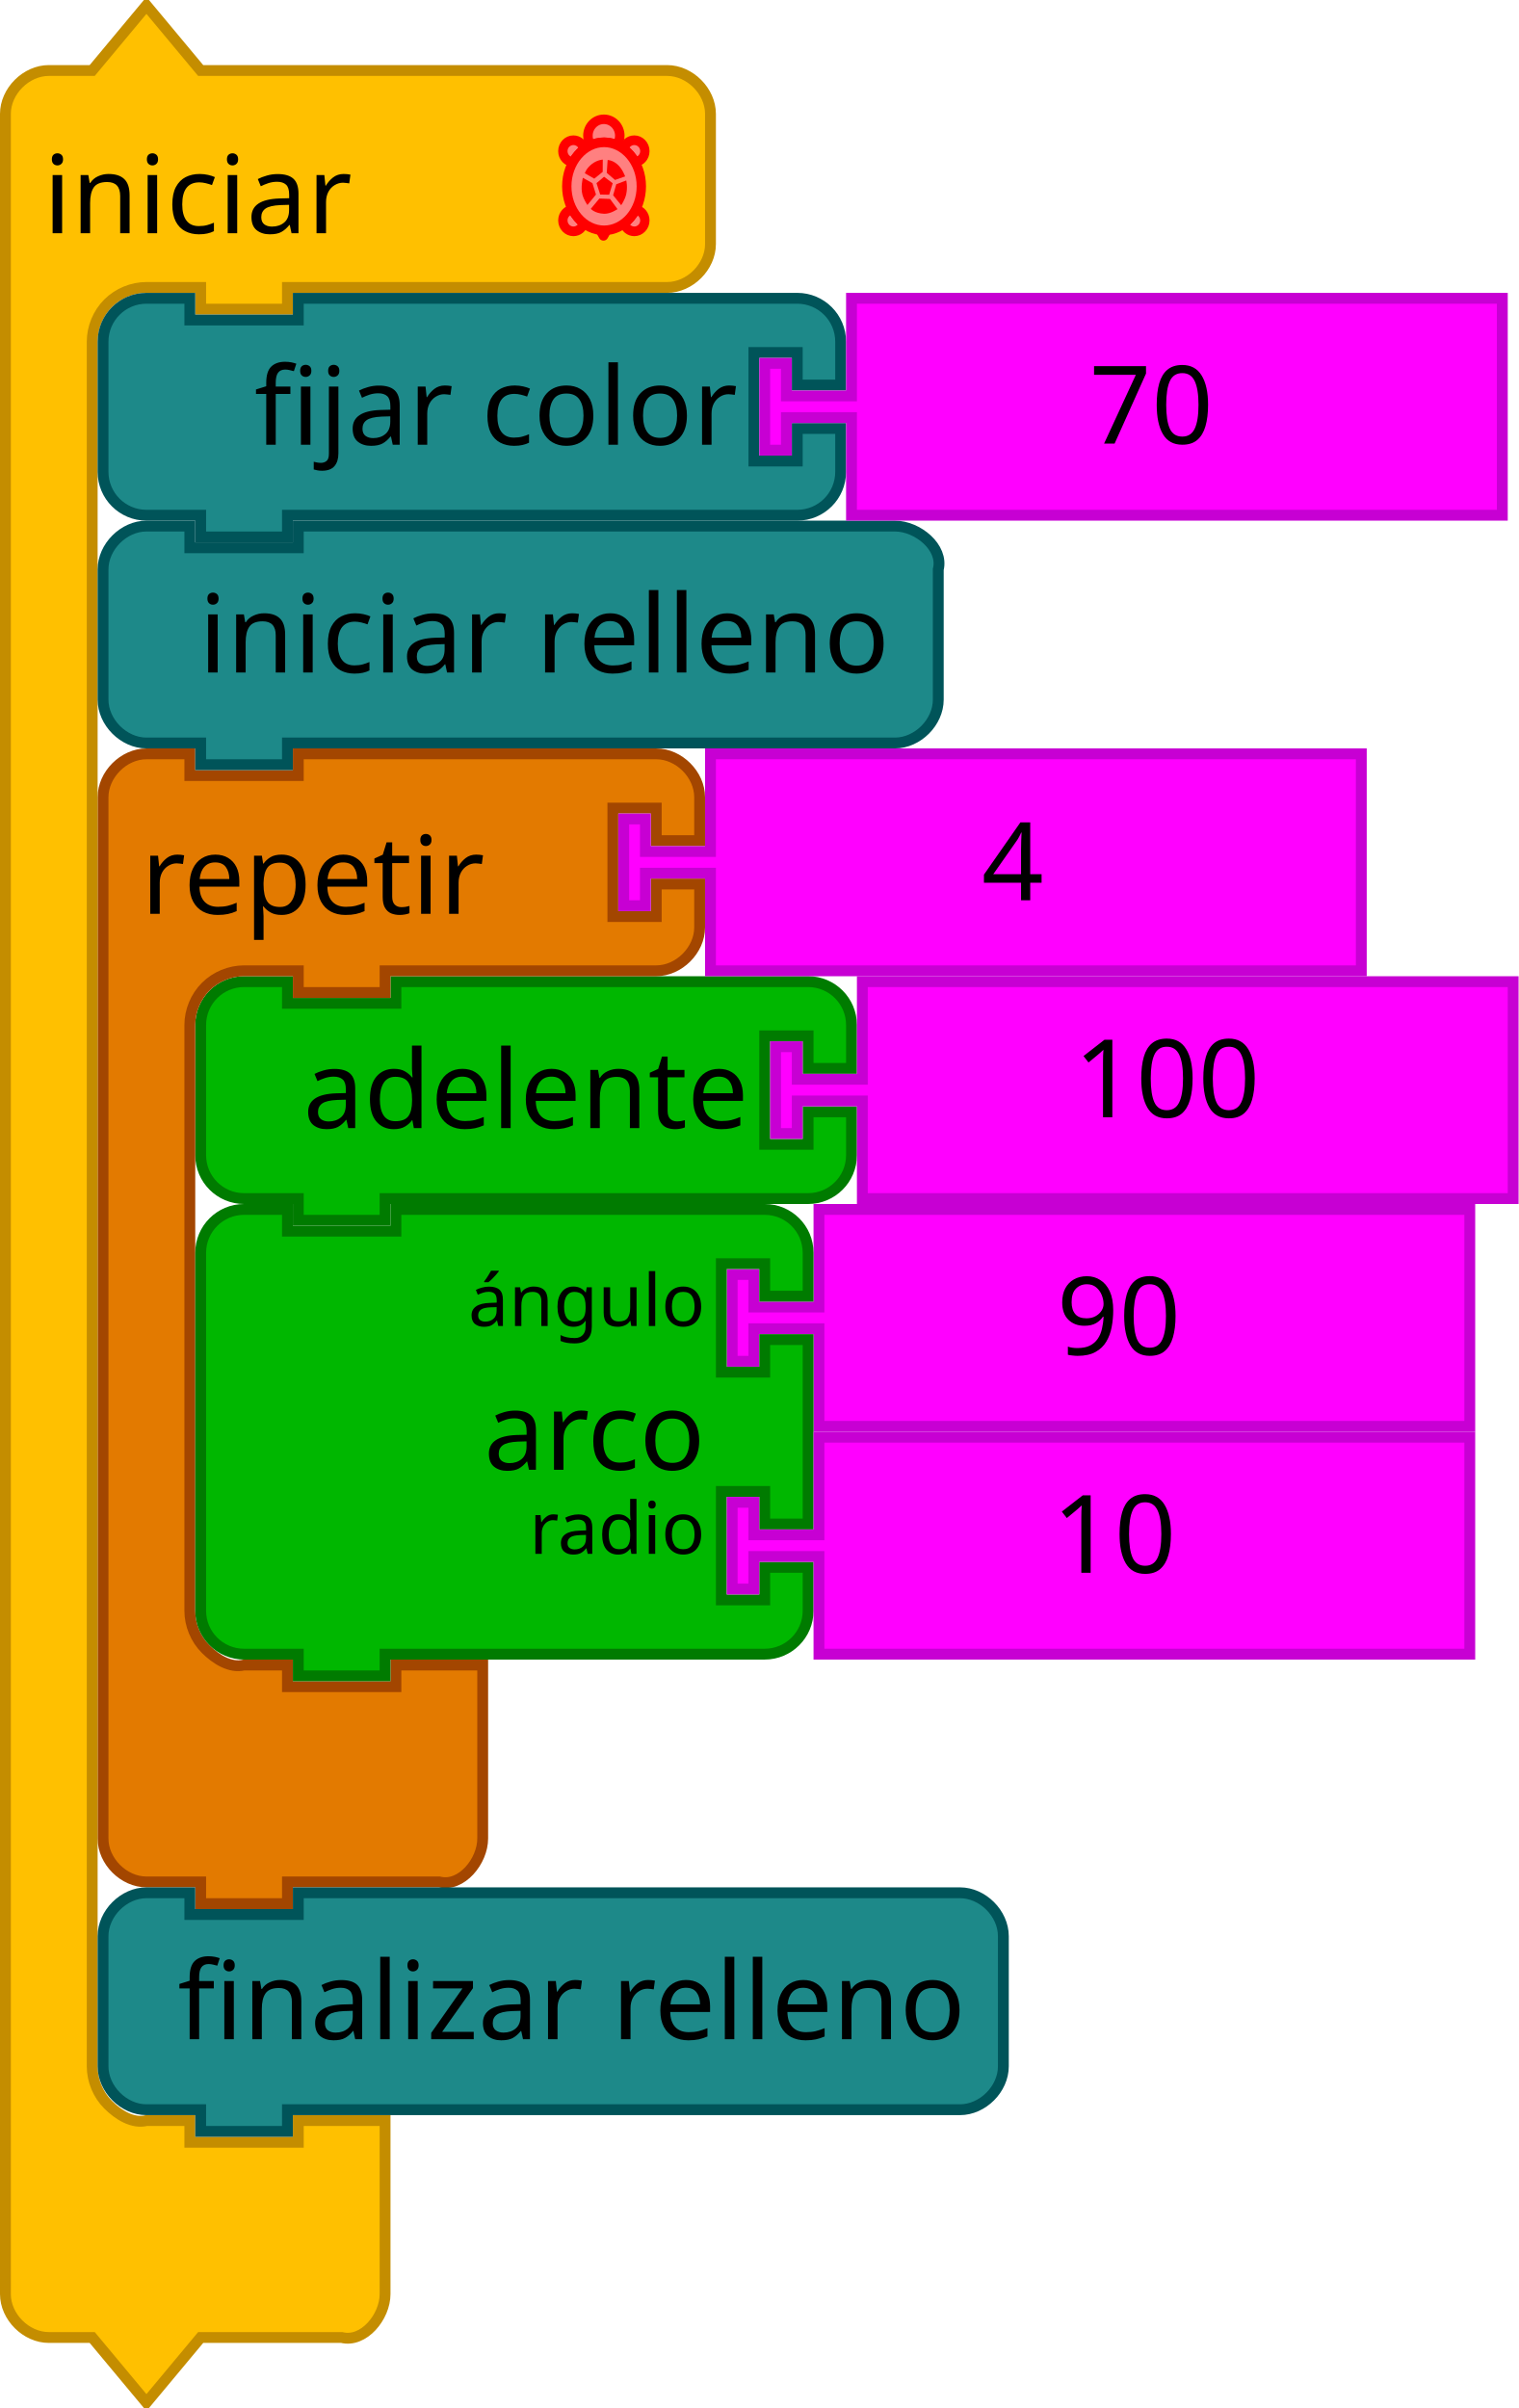
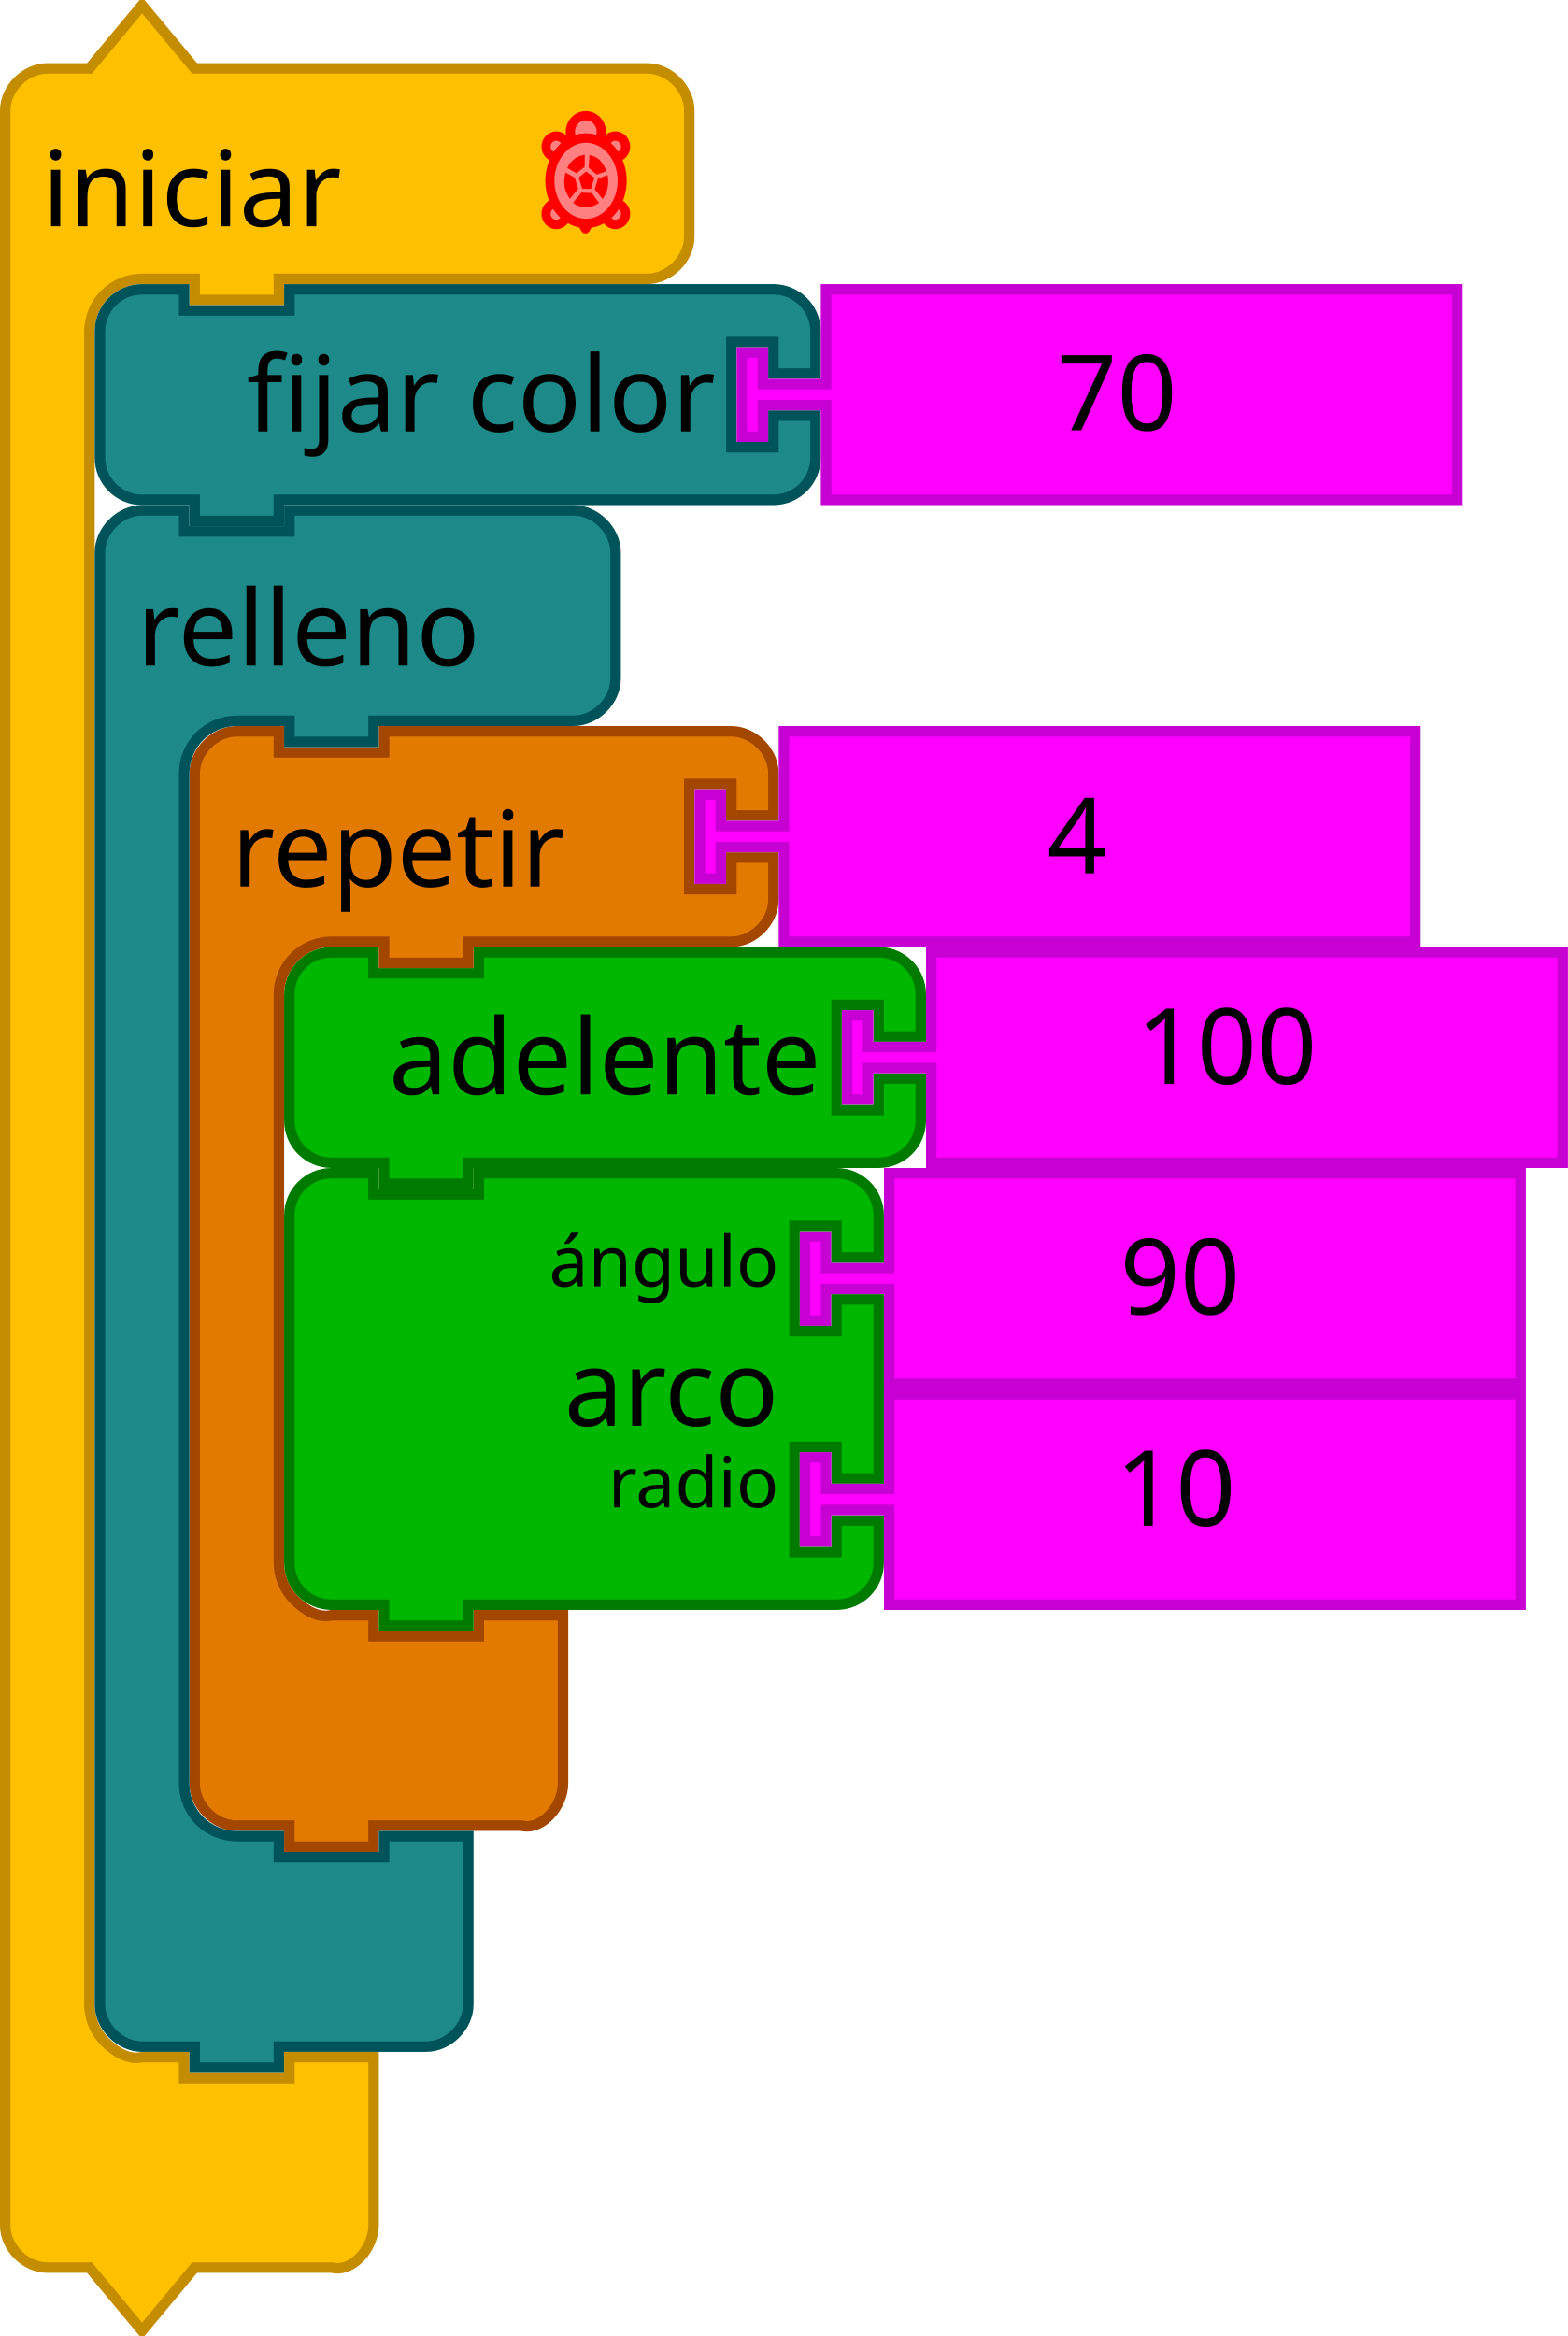
- <svg xmlns="http://www.w3.org/2000/svg" version="1.1" width="280" height="444" id="svg2">
+ <svg xmlns="http://www.w3.org/2000/svg" version="1.1" width="298" height="444" id="svg2">
  <defs id="defs3673" />
  <text x="18" y="-114" id="text3033" style="font-size:13.333px;text-anchor:end;fill:#000000;font-family:Sans">
    <tspan x="120" y="-91.5" id="tspan3035" />
  </text>
  <text x="18" y="-30" id="text3033-0" style="font-size:13.333px;text-anchor:end;fill:#000000;font-family:Sans">
    <tspan x="120" y="-7.5" id="tspan3035-1" />
  </text>
  <text x="18" y="54" id="text3033-1" style="font-size:13.333px;text-anchor:end;fill:#000000;font-family:Sans">
    <tspan x="120" y="76.5" id="tspan3035-8" />
  </text>
  <text x="18" y="138" id="text3033-0-9" style="font-size:13.333px;text-anchor:end;fill:#000000;font-family:Sans">
    <tspan x="120" y="160.5" id="tspan3035-1-5" />
  </text>
-   <path d="m 37,197 0,-8 a 8,8 0 0 1 8,-8 l 8,0 0,4 20,0 0,-4 68,0 8,0 a 8,8 0 0 1 8,8 l 0,8 -8,0 0,-6 -8,0 0,20 8,0 0,-6 8,0 0,8 a 8,8 0 0 1 -8,8 l -8,0 -68,0 -2,0 0,4 -16,0 0,-4 -2,0 -8,0 a 8,8 0 0 1 -8,-8 l 0,-8 0,-8 z" id="path3027-5" style="fill:#00b700;fill-opacity:1;stroke:#007b00;stroke-width:2;stroke-linecap:round;stroke-opacity:1" />
-   <text x="36" y="180" id="text3029-56" style="font-size:20px;text-anchor:end;fill:#000000;font-family:Sans">
-     <tspan x="138" y="208" id="tspan3031-9">adelente</tspan>
+   <path d="m 55,197 0,-8 a 8,8 0 0 1 8,-8 l 8,0 0,4 20,0 0,-4 68,0 8,0 a 8,8 0 0 1 8,8 l 0,8 -8,0 0,-6 -8,0 0,20 8,0 0,-6 8,0 0,8 a 8,8 0 0 1 -8,8 l -8,0 -68,0 -2,0 0,4 -16,0 0,-4 -2,0 -8,0 a 8,8 0 0 1 -8,-8 l 0,-8 0,-8 z" id="path3027-5" style="fill:#00b700;fill-opacity:1;stroke:#007b00;stroke-width:2;stroke-linecap:round;stroke-opacity:1" />
+   <text x="54" y="180" id="text3029-56" style="font-size:20px;text-anchor:end;fill:#000000;font-family:Sans">
+     <tspan x="156" y="208" id="tspan3031-9">adelente</tspan>
  </text>
-   <g transform="translate(0,-84)" id="g3594">
+   <g transform="translate(18,-84)" id="g3594">
    <path d="m 159,265 120,0 0,40 -120,0 0,-16 0,-2 -12,0 0,6 -4,0 0,-16 4,0 0,6 12,0 0,-2 z" id="path21-1" style="fill:#ff00ff;fill-opacity:1;stroke:#c700d3;stroke-width:2;stroke-linecap:round;stroke-opacity:1" />
    <text x="178" y="264" id="text23-3" style="font-size:20px;text-anchor:start;fill:#000000;font-family:Sans">
      <tspan x="198" y="290" id="tspan25-3">100</tspan>
    </text>
  </g>
-   <g transform="translate(0,-84)" id="g3497">
+   <g transform="translate(18,-84)" id="g3497">
    <path d="m 151,307 120,0 0,40 -120,0 0,-16 0,-2 -12,0 0,6 -4,0 0,-16 4,0 0,6 12,0 0,-2 z" id="path21-7-6" style="fill:#ff00ff;fill-opacity:1;stroke:#c700d3;stroke-width:2;stroke-linecap:round;stroke-opacity:1" />
    <text x="174.851" y="307.799" id="text23-1-2" style="font-size:20px;text-anchor:start;fill:#000000;font-family:Sans">
      <tspan x="194.851" y="333.799" id="tspan25-0-1">90</tspan>
    </text>
  </g>
-   <path d="m 19,155 0,-8 c 0,-4.189 3.811,-8 8,-8 l 8,0 0,4 20,0 0,-4 18,0 40,0 8,0 c 4.189,0 8,3.811 8,8 l 0,8 -8,0 0,-6 -8,0 0,20 8,0 0,-6 8,0 0,8 c 0,4.189 -3.811,8 -8,8 l -8,0 -40,0 -2,0 0,4 -16,0 0,-4 -2,0 -8,0 c -2.618,0 -5.22,1.078 -7.071,2.929 C 36.078,183.78 35,186.382 35,189 l 0,8 0,92 0,8 c 0,2.618 1.078,5.22 2.929,7.071 1.851,1.851 4.531,3.564 7.071,2.929 l 8,0 0,4 20,0 0,-4 16,0 0,12 0,12 0,8 c 0,4.189 -3.936,9.016 -8,8 l -8,0 -18,0 -2,0 0,4 -16,0 0,-4 -2,0 -8,0 c -4.189,0 -8,-3.811 -8,-8 l 0,-8 z" id="path3035" style="fill:#e37a00;fill-opacity:1;stroke:#a34600;stroke-width:2;stroke-linecap:round;stroke-opacity:1" />
-   <text x="18" y="138" id="text3037" style="font-size:20px;text-anchor:start;fill:#000000;font-family:Sans">
-     <tspan x="26" y="168.5" id="tspan3039">repetir</tspan>
+   <path d="m 37,155 0,-8 c 0,-4.189 3.811,-8 8,-8 l 8,0 0,4 20,0 0,-4 18,0 40,0 8,0 c 4.189,0 8,3.811 8,8 l 0,8 -8,0 0,-6 -8,0 0,20 8,0 0,-6 8,0 0,8 c 0,4.189 -3.811,8 -8,8 l -8,0 -40,0 -2,0 0,4 -16,0 0,-4 -2,0 -8,0 c -2.618,0 -5.22,1.078 -7.071,2.929 C 54.078,183.78 53,186.382 53,189 l 0,8 0,92 0,8 c 0,2.618 1.078,5.22 2.929,7.071 1.851,1.851 4.531,3.564 7.071,2.929 l 8,0 0,4 20,0 0,-4 16,0 0,12 0,12 0,8 c 0,4.189 -3.936,9.016 -8,8 l -8,0 -18,0 -2,0 0,4 -16,0 0,-4 -2,0 -8,0 c -4.189,0 -8,-3.811 -8,-8 l 0,-8 z" id="path3035" style="fill:#e37a00;fill-opacity:1;stroke:#a34600;stroke-width:2;stroke-linecap:round;stroke-opacity:1" />
+   <text x="36" y="138" id="text3037" style="font-size:20px;text-anchor:start;fill:#000000;font-family:Sans">
+     <tspan x="44" y="168.5" id="tspan3039">repetir</tspan>
  </text>
-   <path d="m 131,139 120,0 0,40 -120,0 0,-16 0,-2 -12,0 0,6 -4,0 0,-16 4,0 0,6 12,0 0,-2 z" id="path21-8" style="fill:#ff00ff;fill-opacity:1;stroke:#c700d3;stroke-width:2;stroke-linecap:round;stroke-opacity:1" />
-   <text x="161" y="140" id="text23-0" style="font-size:20px;text-anchor:start;fill:#000000;font-family:Sans">
-     <tspan x="181" y="166" id="tspan25-7">4</tspan>
+   <path d="m 149,139 120,0 0,40 -120,0 0,-16 0,-2 -12,0 0,6 -4,0 0,-16 4,0 0,6 12,0 0,-2 z" id="path21-8" style="fill:#ff00ff;fill-opacity:1;stroke:#c700d3;stroke-width:2;stroke-linecap:round;stroke-opacity:1" />
+   <text x="179" y="140" id="text23-0" style="font-size:20px;text-anchor:start;fill:#000000;font-family:Sans">
+     <tspan x="199" y="166" id="tspan25-7">4</tspan>
  </text>
  <g id="g3055-9">
    <g id="g4085-2">
      <path d="m 1,29 0,-8 c 0,-4.189 3.811,-8 8,-8 l 8,0 10,-12 10,12 18,0 60,0 8,0 c 4.189,0 8,3.811 8,8 l 0,8 0,8 0,8 c 0,4.189 -3.811,8 -8,8 l -8,0 -60,0 -2,0 0,4 -16,0 0,-4 -2,0 -8,0 c -2.618,0 -5.22,1.078 -7.071,2.929 C 18.078,57.78 17,60.382 17,63 l 0,8 0,302 0,8 c 0,2.618 1.078,5.22 2.929,7.071 1.851,1.851 4.531,3.564 7.071,2.929 l 8,0 0,4 20,0 0,-4 16,0 0,12 0,12 0,8 c 0,4.189 -3.936,9.016 -8,8 l -8,0 -18,0 -10,12 -10,-12 -8,0 c -4.189,0 -8,-3.811 -8,-8 l 0,-8 z" id="path3660-8" style="fill:#ffc000;fill-opacity:1;stroke:#c48d00;stroke-width:2;stroke-linecap:round;stroke-opacity:1" />
      <text id="text3662-6" style="font-size:20px;text-anchor:start;fill:#000000;font-family:Sans">
        <tspan x="8" y="43" id="tspan3664-1">iniciar</tspan>
      </text>
    </g>
    <g id="g3037-2">
      <path d="m 111.376,42.473 c -0.244,0 -0.484,-0.016 -0.721,-0.045 l 0.611,1.068 0.602,-1.051 c -0.163,0.014 -0.326,0.029 -0.493,0.029 z" id="path4206-1" style="fill:#eeeeee;stroke:#ff0000;stroke-width:1.75;stroke-linecap:round;stroke-linejoin:round;stroke-miterlimit:4;stroke-opacity:1;stroke-dasharray:none" />
      <g transform="matrix(0.44039,0,0,0.4545743,99.26689,20.52662)" id="g4208-0" style="fill:#ff8080;fill-opacity:1;stroke:#ff0000;stroke-width:3.911;stroke-linecap:round;stroke-linejoin:round;stroke-miterlimit:4;stroke-opacity:1;stroke-dasharray:none">
        <path d="m 40.16,11.726 c -2.164,0 -3.958,1.555 -4.343,3.607 1.859,1.345 3.457,3.115 4.675,5.208 2.285,-0.172 4.094,-2.061 4.094,-4.39 0,-2.444 -1.982,-4.425 -4.426,-4.425 z" id="path4210-1" style="fill:#ff8080;fill-opacity:1;stroke:#ff0000;stroke-width:3.911;stroke-miterlimit:4;stroke-opacity:1;stroke-dasharray:none" />
        <path d="m 40.713,39.887 c -1.224,2.232 -2.86,4.131 -4.797,5.556 0.521,1.864 2.213,3.239 4.244,3.239 2.443,0 4.426,-1.98 4.426,-4.424 0,-2.255 -1.693,-4.096 -3.873,-4.371 z" id="path4212-7" style="fill:#ff8080;fill-opacity:1;stroke:#ff0000;stroke-width:3.911;stroke-miterlimit:4;stroke-opacity:1;stroke-dasharray:none" />
        <path d="m 14.273,39.871 c -2.253,0.206 -4.024,2.079 -4.024,4.387 0,2.443 1.98,4.424 4.424,4.424 2.064,0 3.784,-1.42 4.272,-3.332 -1.883,-1.416 -3.475,-3.289 -4.672,-5.479 z" id="path4214-8" style="fill:#ff8080;fill-opacity:1;stroke:#ff0000;stroke-width:3.911;stroke-miterlimit:4;stroke-opacity:1;stroke-dasharray:none" />
        <path d="m 19.026,15.437 c -0.343,-2.103 -2.154,-3.711 -4.353,-3.711 -2.444,0 -4.424,1.981 -4.424,4.424 0,2.382 1.886,4.31 4.245,4.406 1.186,-2.043 2.732,-3.784 4.532,-5.119 z" id="path4216-3" style="fill:#ff8080;fill-opacity:1;stroke:#ff0000;stroke-width:3.911;stroke-miterlimit:4;stroke-opacity:1;stroke-dasharray:none" />
      </g>
      <path d="m 111.376,26.237 c 0.84,0 1.642,0.187 2.386,0.513 0.326,-0.489 0.519,-1.081 0.519,-1.72 0,-1.676 -1.316,-3.035 -2.94,-3.035 -1.624,0 -2.94,1.359 -2.94,3.035 0,0.649 0.199,1.25 0.536,1.743 0.759,-0.34 1.58,-0.536 2.44,-0.536 z" id="path4218-9" style="fill:#ff8080;fill-opacity:1;stroke:#ff0000;stroke-width:1.75;stroke-linecap:round;stroke-linejoin:round;stroke-miterlimit:4;stroke-opacity:1;stroke-dasharray:none" />
      <g transform="matrix(0.44039,0,0,0.4545743,99.26689,20.52662)" id="g4220-8" style="fill:#ff8080;fill-opacity:1;stroke:#ff0000;stroke-width:3.911;stroke-linecap:round;stroke-linejoin:round;stroke-miterlimit:4;stroke-opacity:1;stroke-dasharray:none">
        <path d="m 43.102,30.421 c 0,4.734 -1.645,9.28 -4.571,12.627 -2.925,3.348 -6.897,5.231 -11.034,5.231 -4.137,0 -8.109,-1.883 -11.034,-5.231 -2.925,-3.348 -4.571,-7.893 -4.571,-12.627 0,-9.797 7.044,-17.858 15.605,-17.858 8.561,0 15.605,8.061 15.605,17.858 z" id="path4222-8" style="fill:#ff8080;fill-opacity:1;stroke:#ff0000;stroke-width:3.911;stroke-miterlimit:4;stroke-opacity:1;stroke-dasharray:none" />
      </g>
      <g transform="matrix(0.44039,0,0,0.4545743,99.26689,20.52662)" id="g4224-2" style="fill:#ff0000;fill-opacity:1;stroke:none">
        <path d="m 25.875,33.75 -1.542,-4.625 3.164,-2.587 3.615,2.626 -1.487,4.669 z" id="path4226-9" style="fill:#ff0000;fill-opacity:1;stroke:none" />
        <path d="m 27.501,41.551 c -3.968,-0.16 -5.543,-2.009 -5.543,-2.009 l 3.57,-4.163 4.465,0.168 3.132,4.12 c 0,0 -2.89,1.994 -5.624,1.884 z" id="path4228-3" style="fill:#ff0000;fill-opacity:1;stroke:none" />
        <path d="m 18.453,33.843 c -0.849,-2.968 0.172,-6.884 0.172,-6.884 l 4,2.167 1.493,4.629 -3.582,4.233 c 0,-10e-4 -1.465,-1.99 -2.083,-4.145 z" id="path4230-9" style="fill:#ff0000;fill-opacity:1;stroke:none" />
        <path d="m 19.458,25.125 c 0,0 0.5,-1.958 3.039,-3.822 2.237,-1.643 4.465,-1.72 4.465,-1.72 l -0.037,4.981 -3.521,2.75 -3.946,-2.189 z" id="path4232-5" style="fill:#ff0000;fill-opacity:1;stroke:none" />
        <path d="M 32.084,27.834 28.625,24.959 29,19.75 c 0,0 1.834,-0.042 3.959,1.667 2.228,1.791 3.362,4.983 3.362,4.983 l -4.237,1.434 z" id="path4234-2" style="fill:#ff0000;fill-opacity:1;stroke:none" />
        <path d="m 31.292,34.042 1.313,-4.464 4.187,-1.536 c 0,0 0.677,2.663 -0.042,5.667 -0.54,2.256 -2.084,4.361 -2.084,4.361 l -3.374,-4.028 z" id="path4236-1" style="fill:#ff0000;fill-opacity:1;stroke:none" />
      </g>
    </g>
  </g>
-   <g transform="translate(36,222)" id="g3585">
+   <g transform="translate(54,222)" id="g3585">
    <path d="M 1,17 1,9 A 8,8 0 0 1 9,1 l 8,0 0,4 20,0 0,-4 60,0 8,0 a 8,8 0 0 1 8,8 l 0,8 -8,0 0,-6 -8,0 0,20 8,0 0,-6 8,0 0,34 -8,0 0,-6 -8,0 0,20 8,0 0,-6 8,0 0,8 a 8,8 0 0 1 -8,8 l -8,0 -60,0 -2,0 0,4 -16,0 0,-4 -2,0 -8,0 A 8,8 0 0 1 1,75 L 1,67 1,25 1,17 z" id="path3194" style="fill:#00b700;fill-opacity:1;stroke:#007b00;stroke-width:2;stroke-linecap:round;stroke-opacity:1" />
    <text id="text3196" style="font-size:20px;text-anchor:end;fill:#000000;font-family:Sans">
      <tspan x="94" y="49" id="tspan3198">arco</tspan>
    </text>
    <text id="text3200" style="font-size:13.333px;text-anchor:end;fill:#000000;font-family:Sans">
      <tspan x="94" y="22.5" id="tspan3202">ángulo</tspan>
    </text>
    <text id="text3204" style="font-size:13.333px;text-anchor:end;fill:#000000;font-family:Sans">
      <tspan x="94" y="64.5" id="tspan3206">radio</tspan>
    </text>
  </g>
-   <g transform="translate(-8,-1e-5)" id="g3626">
+   <g transform="translate(10,-1e-5)" id="g3626">
    <path d="m 159,265 120,0 0,40 -120,0 0,-16 0,-2 -12,0 0,6 -4,0 0,-16 4,0 0,6 12,0 0,-2 z" id="path21-1-7" style="fill:#ff00ff;fill-opacity:1;stroke:#c700d3;stroke-width:2;stroke-linecap:round;stroke-opacity:1" />
    <text x="182" y="264" id="text23-3-2" style="font-size:20px;text-anchor:start;fill:#000000;font-family:Sans">
      <tspan x="202" y="290" id="tspan25-3-0">10</tspan>
    </text>
  </g>
-   <path d="m 19,113 0,-8 c 0,-4.189 3.811,-8 8,-8 l 8,0 0,4 20,0 0,-4 102,0 8,0 c 4.189,0 9.016,3.936 8,8 l 0,8 0,8 0,8 c 0,4.189 -3.811,8 -8,8 l -8,0 -102,0 -2,0 0,4 -16,0 0,-4 -2,0 -8,0 c -4.189,0 -8,-3.811 -8,-8 l 0,-8 z" id="path3062" style="fill:#1d8989;fill-opacity:1;stroke:#005459;stroke-width:2;stroke-linecap:round;stroke-opacity:1" />
-   <text x="38" y="96" id="text3064" style="font-size:20px;text-anchor:end;fill:#000000;font-family:Sans">
-     <tspan x="164" y="124" id="tspan3066">iniciar relleno</tspan>
-   </text>
-   <path d="m 19,365 0,-8 c 0,-4.189 3.811,-8 8,-8 l 8,0 0,4 20,0 0,-4 114,0 8,0 c 4.189,0 8,3.811 8,8 l 0,8 0,8 0,8 c 0,4.189 -3.811,8 -8,8 l -8,0 -114,0 -2,0 0,4 -16,0 0,-4 -2,0 -8,0 c -4.189,0 -8,-3.811 -8,-8 l 0,-8 z" id="path3012" style="fill:#1d8989;fill-opacity:1;stroke:#005459;stroke-width:2;stroke-linecap:round;stroke-opacity:1" />
-   <text x="68" y="348" id="text3014" style="font-size:20px;text-anchor:end;fill:#000000;font-family:Sans">
-     <tspan x="178" y="376" id="tspan3016">finalizar relleno</tspan>
-   </text>
  <g transform="translate(18,54)" id="g3936">
    <path d="M 1,17 1,9 A 8,8 0 0 1 9,1 l 8,0 0,4 20,0 0,-4 84,0 8,0 a 8,8 0 0 1 8,8 l 0,8 -8,0 0,-6 -8,0 0,20 8,0 0,-6 8,0 0,8 a 8,8 0 0 1 -8,8 l -8,0 -84,0 -2,0 0,4 -16,0 0,-4 -2,0 -8,0 A 8,8 0 0 1 1,33 l 0,-8 0,-8 z" id="path3097" style="fill:#1d8989;fill-opacity:1;stroke:#005459;stroke-width:2;stroke-linecap:round;stroke-opacity:1" />
    <text id="text3099" style="font-size:20px;text-anchor:end;fill:#000000;font-family:Sans">
      <tspan x="118" y="28" id="tspan3101">fijar color</tspan>
    </text>
    <text id="text3103" style="font-size:13.333px;text-anchor:end;fill:#000000;font-family:Sans">
      <tspan x="118" y="22.5" id="tspan3105" />
    </text>
  </g>
  <g transform="translate(6,-252)" id="g3497-0">
    <path d="m 151,307 120,0 0,40 -120,0 0,-16 0,-2 -12,0 0,6 -4,0 0,-16 4,0 0,6 12,0 0,-2 z" id="path21-7-6-6" style="fill:#ff00ff;fill-opacity:1;stroke:#c700d3;stroke-width:2;stroke-linecap:round;stroke-opacity:1" />
    <text x="174.851" y="307.799" id="text23-1-2-5" style="font-size:20px;text-anchor:start;fill:#000000;font-family:Sans">
      <tspan x="194.851" y="333.799" id="tspan25-0-1-8">70</tspan>
    </text>
  </g>
+   <g transform="translate(18,96)" id="g3146">
+     <path d="M 1,17 1,9 C 1,4.811 4.811,1 9,1 l 8,0 0,4 20,0 0,-4 18,0 28,0 8,0 c 4.189,0 8,3.811 8,8 l 0,8 0,8 0,8 c 0,4.189 -3.811,8 -8,8 l -8,0 -28,0 -2,0 0,4 -16,0 0,-4 -2,0 -8,0 c -2.618,0 -5.22,1.078 -7.071,2.929 C 18.078,45.78 17,48.382 17,51 l 0,8 0,176 0,8 c 0,2.618 1.078,5.22 2.929,7.071 C 21.78,251.922 24.382,253 27,253 l 8,0 0,4 20,0 0,-4 16,0 0,12 0,12 0,8 c 0,4.189 -3.811,8 -8,8 l -8,0 -18,0 -2,0 0,4 -16,0 0,-4 -2,0 -8,0 c -4.189,0 -8,-3.811 -8,-8 l 0,-8 z" id="path21-88" style="fill:#1d8989;fill-opacity:1;stroke:#005459;stroke-width:2;stroke-linecap:round;stroke-opacity:1" />
+     <text id="text23-8" style="font-size:20px;text-anchor:start;fill:#000000;font-family:Sans">
+       <tspan x="8" y="30.5" id="tspan25-8">relleno</tspan>
+     </text>
+   </g>
</svg>
